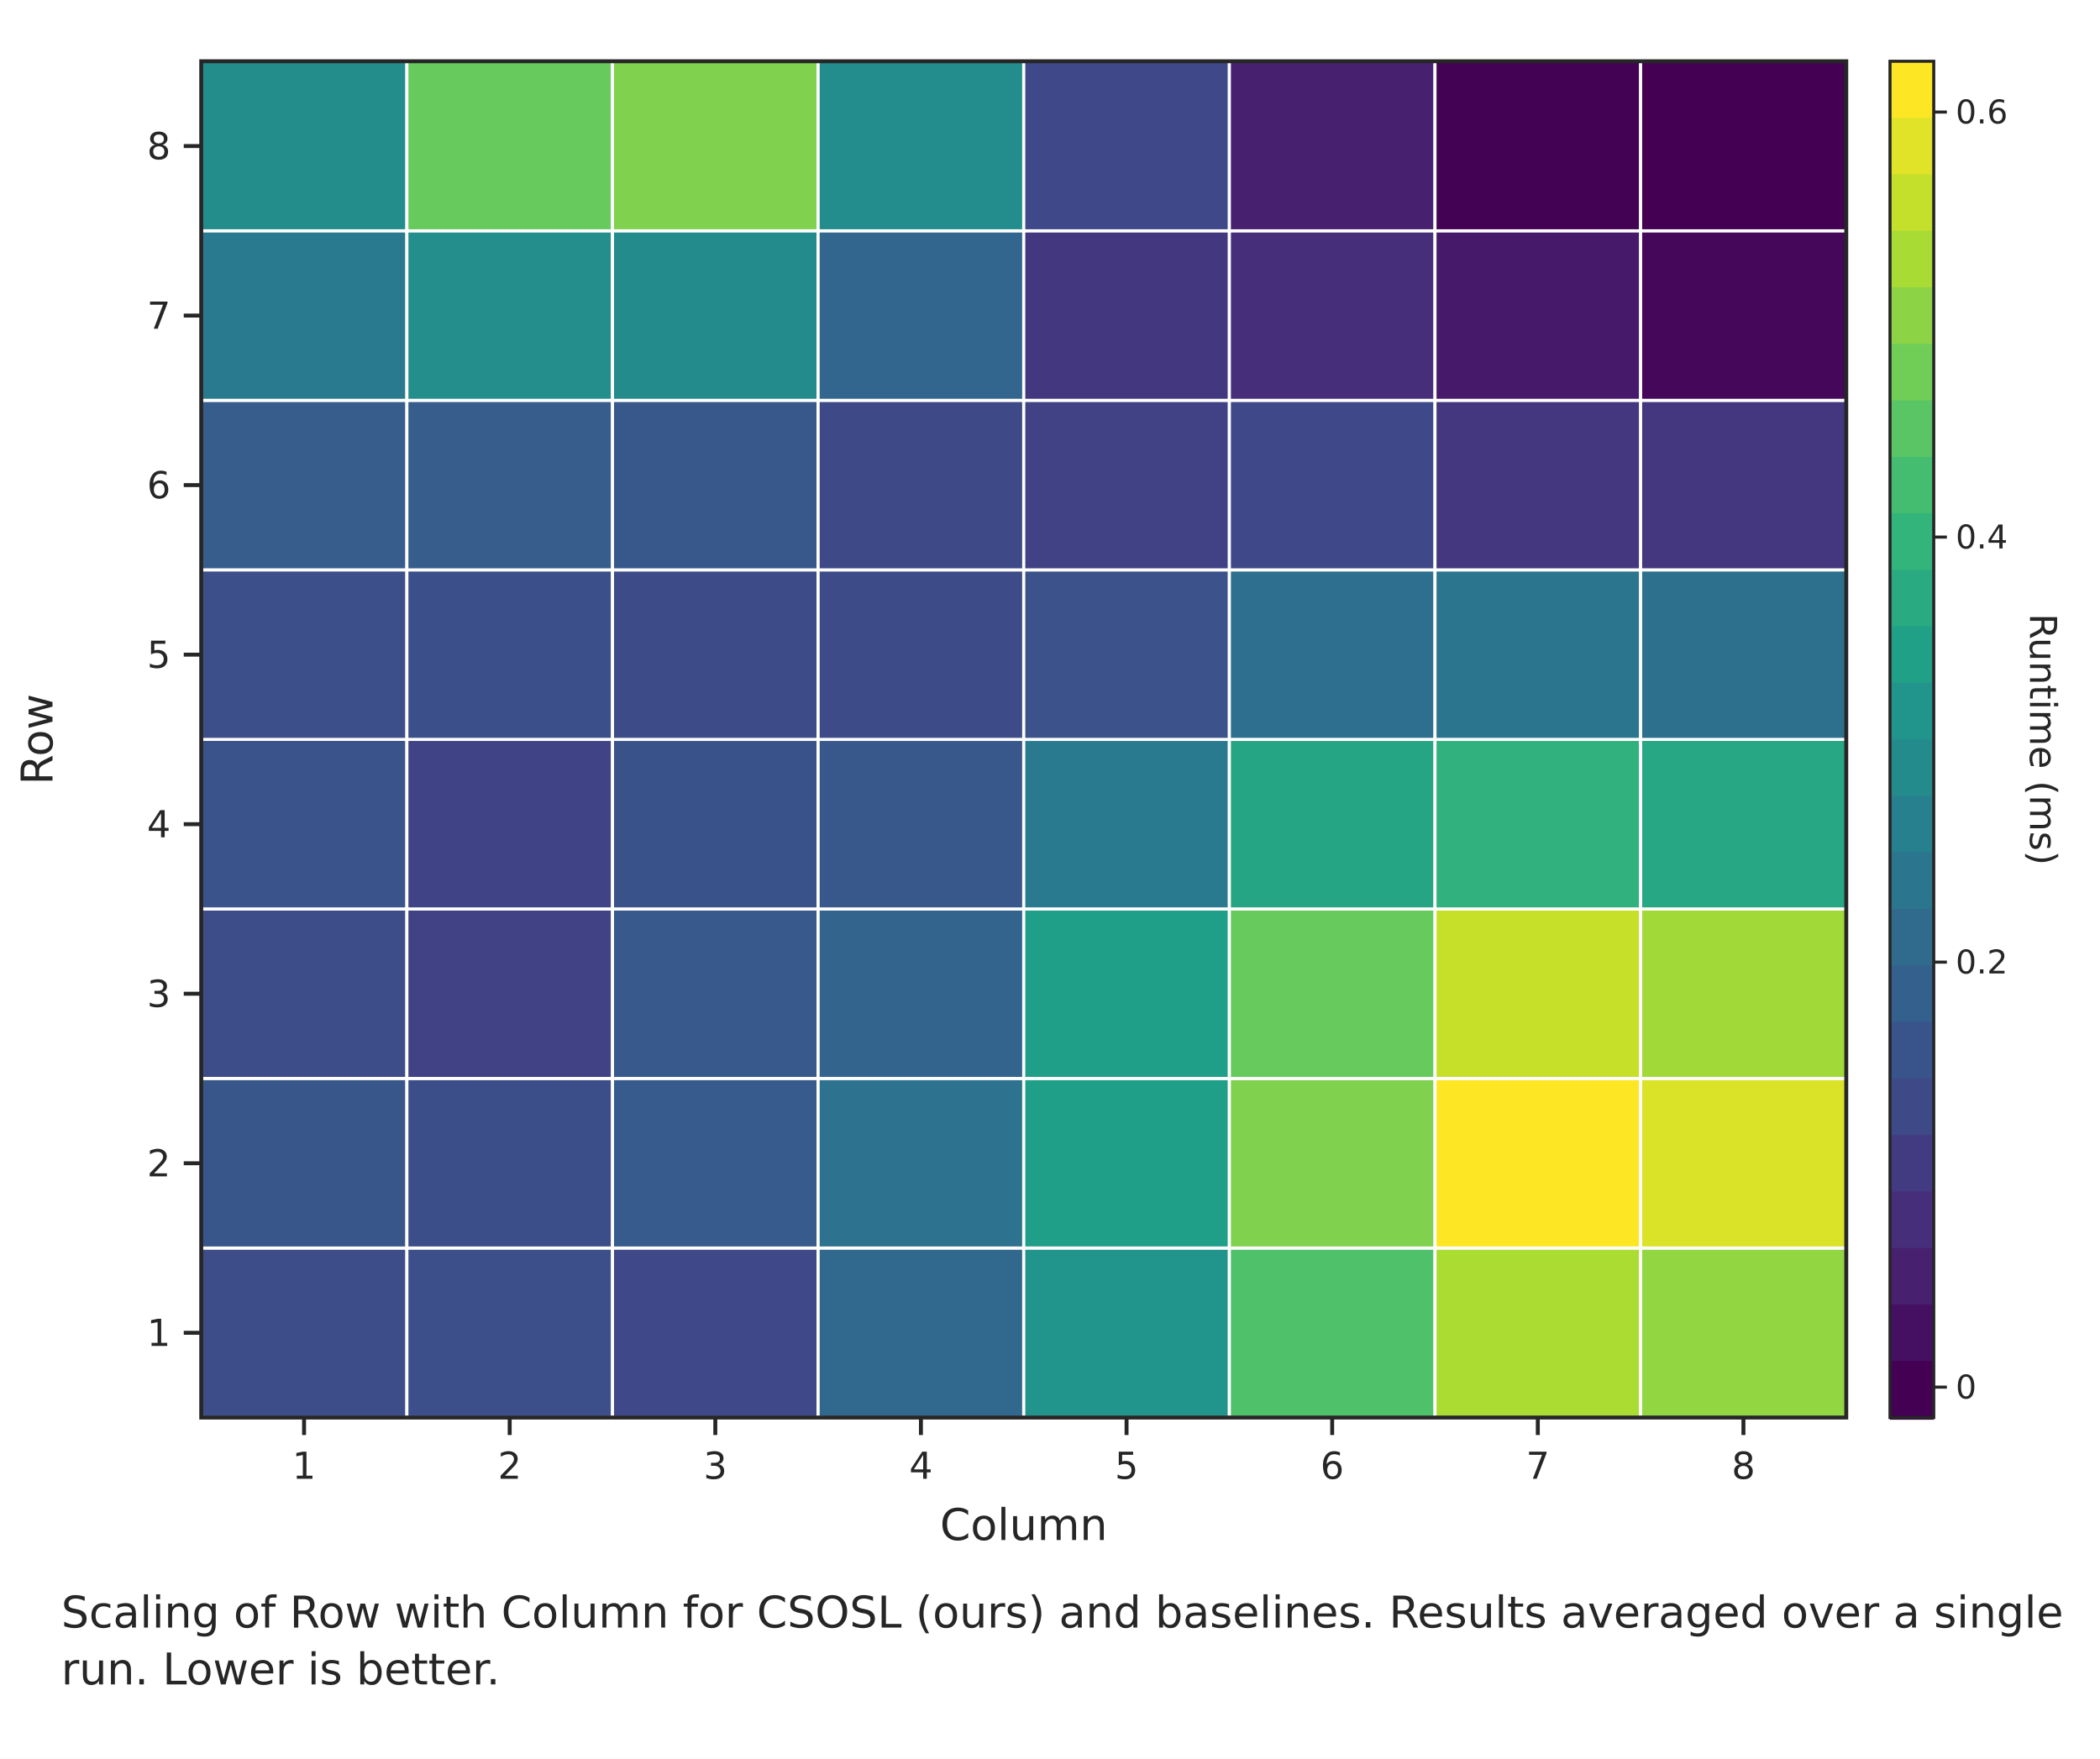
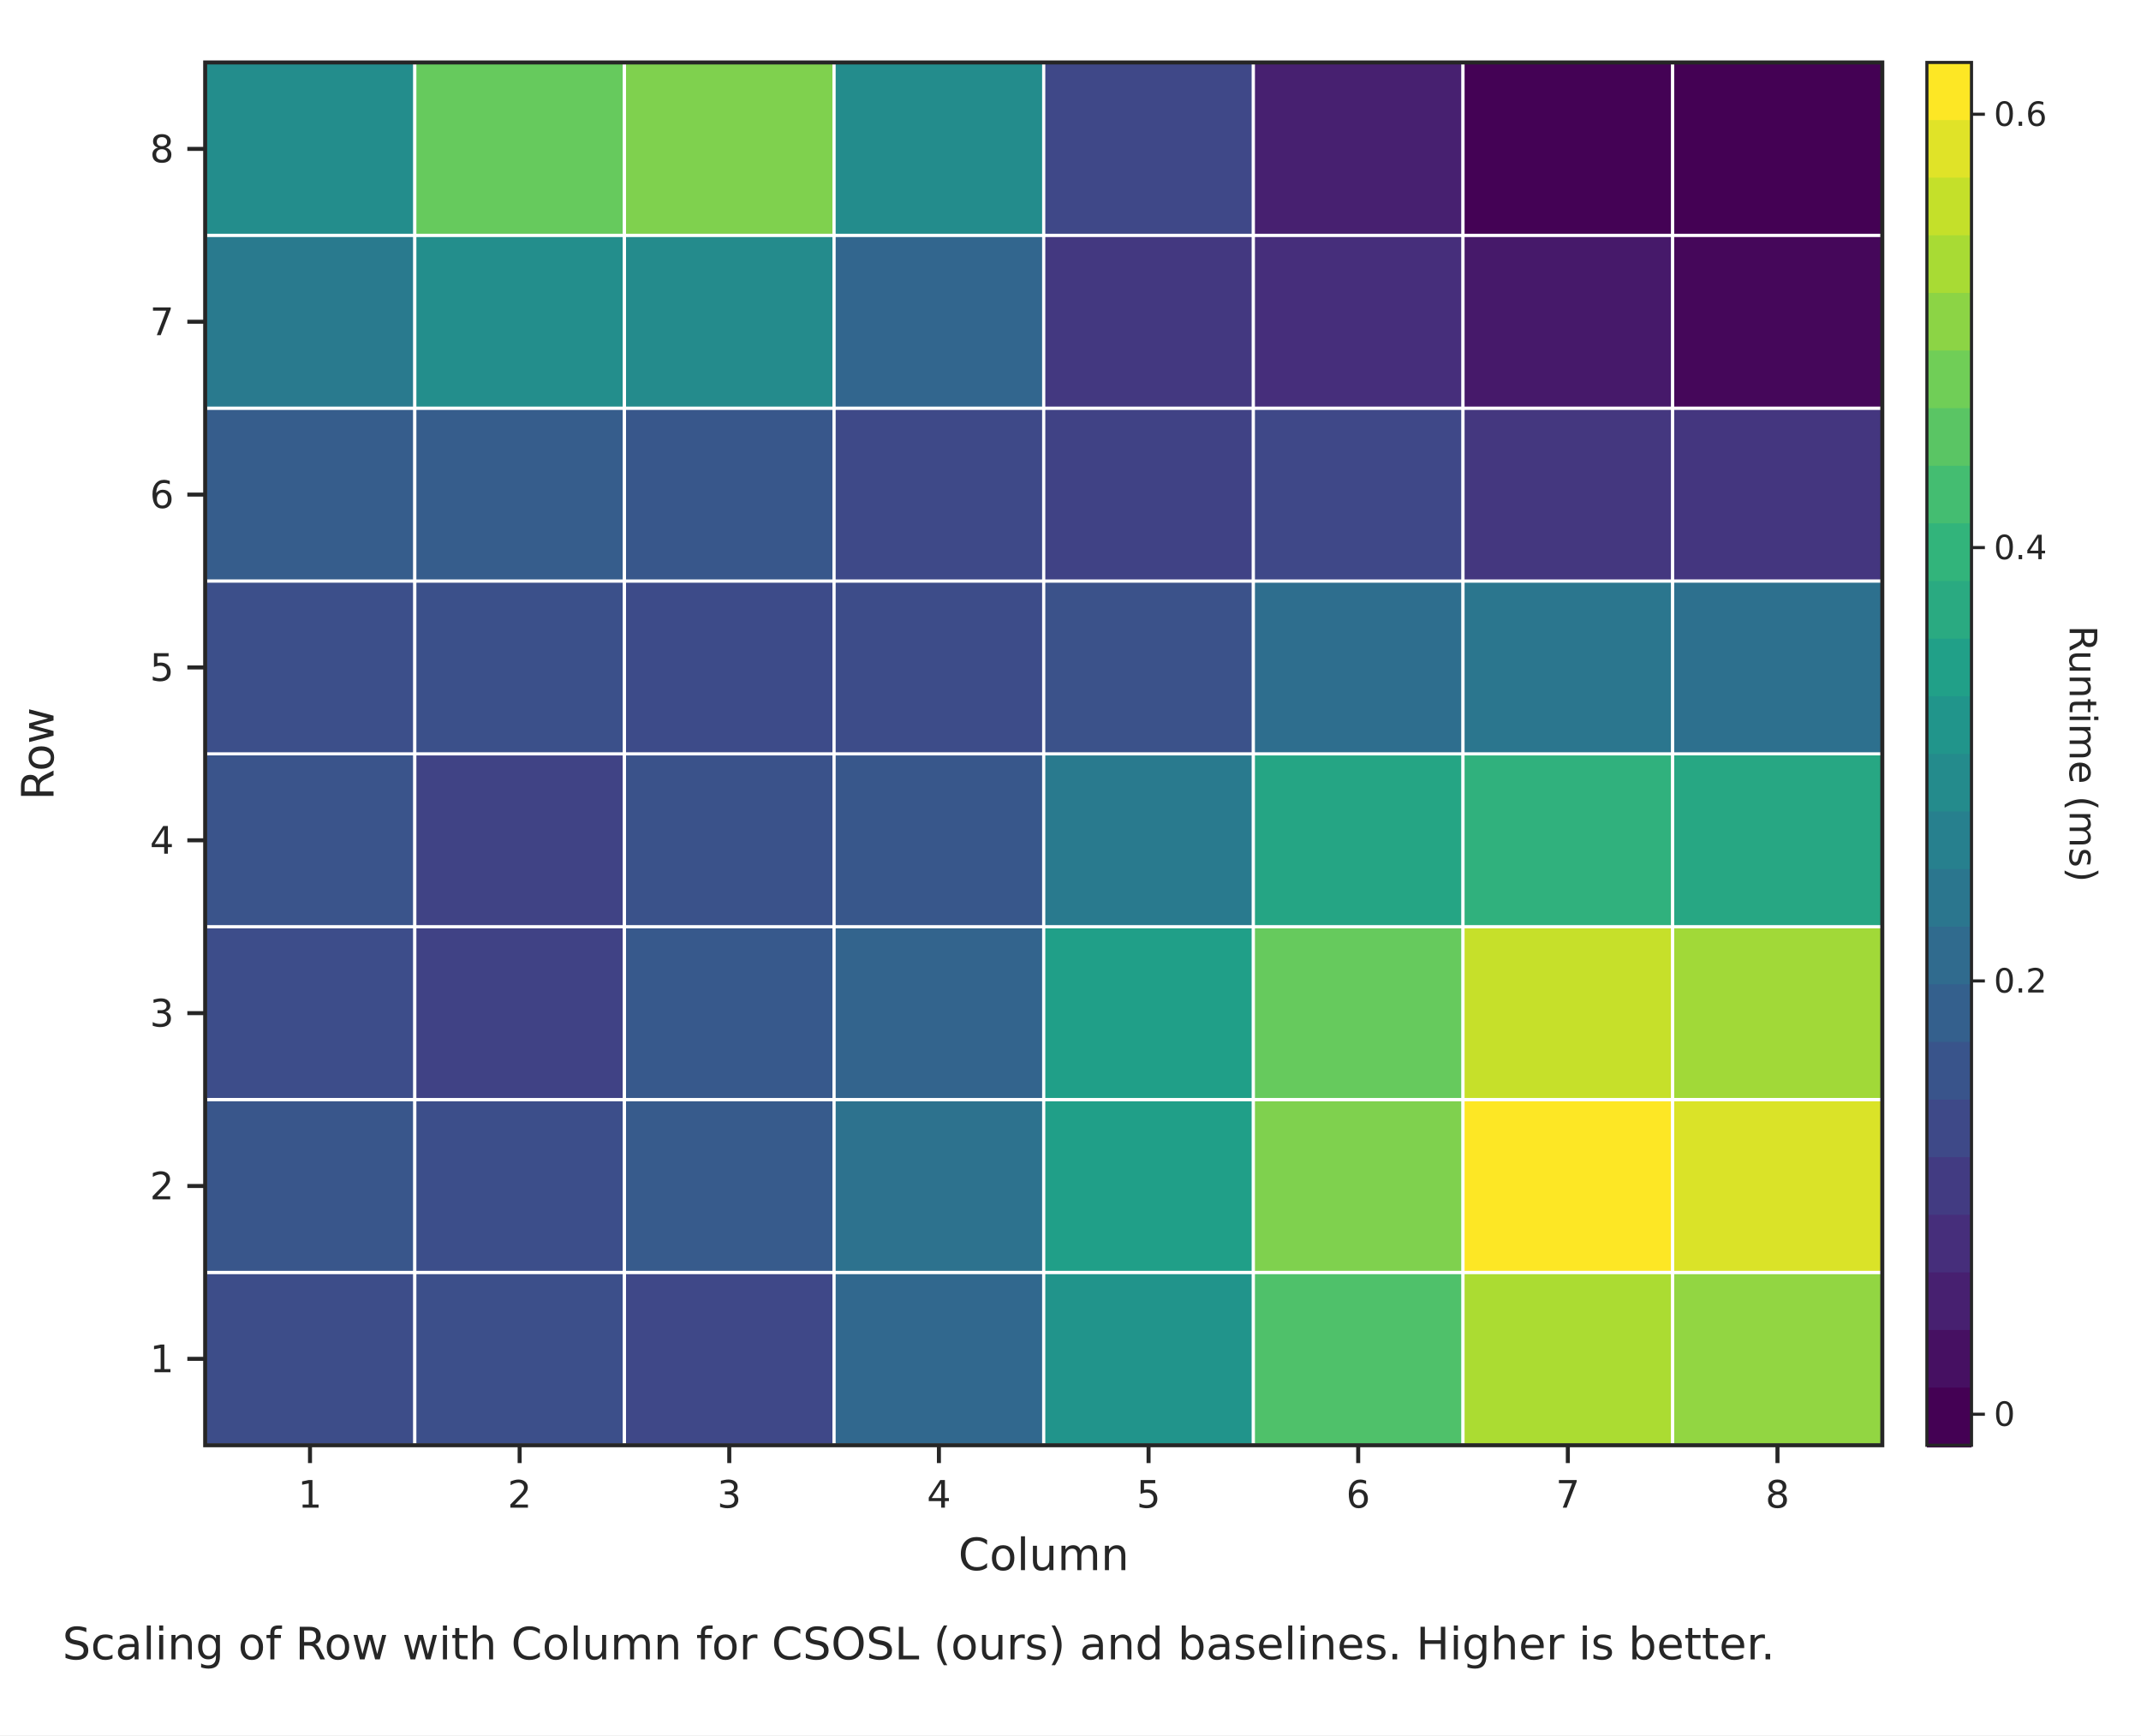
- <svg xmlns="http://www.w3.org/2000/svg" viewBox="0 0 480 402" width="480" height="402" font-family="'DejaVu Sans', 'Helvetica Neue', Helvetica, Arial, sans-serif" role="img">
+ <svg xmlns="http://www.w3.org/2000/svg" viewBox="0 0 480 389" width="480" height="389" font-family="'DejaVu Sans', 'Helvetica Neue', Helvetica, Arial, sans-serif" role="img">
  <defs>
    <pattern id="hatch0" width="5" height="5" patternUnits="userSpaceOnUse" patternTransform="rotate(45)">
      <line x1="0" y1="0" x2="0" y2="5" stroke="#555555" stroke-width="1" />
    </pattern>
    <pattern id="hatch1" width="5" height="5" patternUnits="userSpaceOnUse" patternTransform="rotate(135)">
      <line x1="0" y1="0" x2="0" y2="5" stroke="#555555" stroke-width="1" />
    </pattern>
    <pattern id="hatch2" width="5" height="5" patternUnits="userSpaceOnUse" patternTransform="rotate(0)">
      <line x1="0" y1="0" x2="0" y2="5" stroke="#555555" stroke-width="1" />
    </pattern>
    <pattern id="hatch3" width="5" height="5" patternUnits="userSpaceOnUse" patternTransform="rotate(90)">
      <line x1="0" y1="0" x2="0" y2="5" stroke="#555555" stroke-width="1" />
    </pattern>
  </defs>
-   <rect x="0" y="0" width="480" height="402" fill="#ffffff" />
+   <rect x="0" y="0" width="480" height="389" fill="#ffffff" />
  <g transform="translate(0,0)">
    <clipPath id="clip0">
      <rect x="46" y="14" width="376" height="310" />
    </clipPath>
    <g clip-path="url(#clip0)">
      <rect x="46" y="285.25" width="47" height="38.75" fill="rgb(61,77,137)" stroke="#ffffff" stroke-width="0.7" />
      <rect x="93" y="285.25" width="47" height="38.75" fill="rgb(60,79,138)" stroke="#ffffff" stroke-width="0.7" />
      <rect x="140" y="285.25" width="47" height="38.75" fill="rgb(63,72,136)" stroke="#ffffff" stroke-width="0.7" />
      <rect x="187" y="285.25" width="47" height="38.75" fill="rgb(49,104,142)" stroke="#ffffff" stroke-width="0.7" />
      <rect x="234" y="285.25" width="47" height="38.75" fill="rgb(33,148,139)" stroke="#ffffff" stroke-width="0.7" />
      <rect x="281" y="285.25" width="47" height="38.75" fill="rgb(79,193,106)" stroke="#ffffff" stroke-width="0.7" />
      <rect x="328" y="285.25" width="47" height="38.75" fill="rgb(171,220,50)" stroke="#ffffff" stroke-width="0.7" />
      <rect x="375" y="285.25" width="47" height="38.75" fill="rgb(146,214,66)" stroke="#ffffff" stroke-width="0.7" />
      <rect x="46" y="246.5" width="47" height="38.75" fill="rgb(57,86,139)" stroke="#ffffff" stroke-width="0.7" />
      <rect x="93" y="246.5" width="47" height="38.75" fill="rgb(60,78,138)" stroke="#ffffff" stroke-width="0.7" />
      <rect x="140" y="246.5" width="47" height="38.75" fill="rgb(55,91,140)" stroke="#ffffff" stroke-width="0.7" />
      <rect x="187" y="246.5" width="47" height="38.75" fill="rgb(45,114,142)" stroke="#ffffff" stroke-width="0.7" />
      <rect x="234" y="246.5" width="47" height="38.75" fill="rgb(32,159,136)" stroke="#ffffff" stroke-width="0.7" />
      <rect x="281" y="246.5" width="47" height="38.75" fill="rgb(127,209,78)" stroke="#ffffff" stroke-width="0.7" />
      <rect x="328" y="246.5" width="47" height="38.75" fill="rgb(253,231,37)" stroke="#ffffff" stroke-width="0.7" />
      <rect x="375" y="246.5" width="47" height="38.75" fill="rgb(218,227,40)" stroke="#ffffff" stroke-width="0.7" />
      <rect x="46" y="207.75" width="47" height="38.75" fill="rgb(61,77,138)" stroke="#ffffff" stroke-width="0.7" />
      <rect x="93" y="207.75" width="47" height="38.75" fill="rgb(64,66,133)" stroke="#ffffff" stroke-width="0.7" />
      <rect x="140" y="207.75" width="47" height="38.75" fill="rgb(55,89,140)" stroke="#ffffff" stroke-width="0.7" />
      <rect x="187" y="207.75" width="47" height="38.75" fill="rgb(51,100,141)" stroke="#ffffff" stroke-width="0.7" />
      <rect x="234" y="207.75" width="47" height="38.75" fill="rgb(32,159,136)" stroke="#ffffff" stroke-width="0.7" />
      <rect x="281" y="207.75" width="47" height="38.75" fill="rgb(102,202,93)" stroke="#ffffff" stroke-width="0.7" />
      <rect x="328" y="207.75" width="47" height="38.75" fill="rgb(198,224,42)" stroke="#ffffff" stroke-width="0.7" />
      <rect x="375" y="207.75" width="47" height="38.75" fill="rgb(161,217,56)" stroke="#ffffff" stroke-width="0.7" />
      <rect x="46" y="169" width="47" height="38.75" fill="rgb(58,84,139)" stroke="#ffffff" stroke-width="0.7" />
      <rect x="93" y="169" width="47" height="38.75" fill="rgb(64,67,133)" stroke="#ffffff" stroke-width="0.7" />
      <rect x="140" y="169" width="47" height="38.75" fill="rgb(58,82,138)" stroke="#ffffff" stroke-width="0.7" />
      <rect x="187" y="169" width="47" height="38.75" fill="rgb(56,87,139)" stroke="#ffffff" stroke-width="0.7" />
      <rect x="234" y="169" width="47" height="38.75" fill="rgb(41,122,142)" stroke="#ffffff" stroke-width="0.7" />
      <rect x="281" y="169" width="47" height="38.75" fill="rgb(37,165,132)" stroke="#ffffff" stroke-width="0.7" />
      <rect x="328" y="169" width="47" height="38.75" fill="rgb(48,177,125)" stroke="#ffffff" stroke-width="0.7" />
      <rect x="375" y="169" width="47" height="38.75" fill="rgb(39,167,131)" stroke="#ffffff" stroke-width="0.7" />
      <rect x="46" y="130.25" width="47" height="38.75" fill="rgb(60,79,138)" stroke="#ffffff" stroke-width="0.7" />
      <rect x="93" y="130.25" width="47" height="38.75" fill="rgb(59,80,138)" stroke="#ffffff" stroke-width="0.7" />
      <rect x="140" y="130.25" width="47" height="38.75" fill="rgb(61,75,137)" stroke="#ffffff" stroke-width="0.7" />
      <rect x="187" y="130.25" width="47" height="38.75" fill="rgb(61,76,137)" stroke="#ffffff" stroke-width="0.7" />
      <rect x="234" y="130.25" width="47" height="38.75" fill="rgb(59,82,138)" stroke="#ffffff" stroke-width="0.7" />
      <rect x="281" y="130.25" width="47" height="38.75" fill="rgb(46,110,142)" stroke="#ffffff" stroke-width="0.7" />
      <rect x="328" y="130.25" width="47" height="38.75" fill="rgb(43,118,142)" stroke="#ffffff" stroke-width="0.7" />
      <rect x="375" y="130.25" width="47" height="38.75" fill="rgb(45,112,142)" stroke="#ffffff" stroke-width="0.7" />
      <rect x="46" y="91.5" width="47" height="38.75" fill="rgb(54,93,140)" stroke="#ffffff" stroke-width="0.7" />
      <rect x="93" y="91.5" width="47" height="38.75" fill="rgb(54,93,140)" stroke="#ffffff" stroke-width="0.7" />
      <rect x="140" y="91.5" width="47" height="38.75" fill="rgb(56,87,139)" stroke="#ffffff" stroke-width="0.7" />
      <rect x="187" y="91.5" width="47" height="38.75" fill="rgb(62,73,136)" stroke="#ffffff" stroke-width="0.7" />
      <rect x="234" y="91.5" width="47" height="38.75" fill="rgb(64,66,133)" stroke="#ffffff" stroke-width="0.7" />
      <rect x="281" y="91.5" width="47" height="38.75" fill="rgb(63,72,136)" stroke="#ffffff" stroke-width="0.7" />
      <rect x="328" y="91.5" width="47" height="38.75" fill="rgb(68,55,127)" stroke="#ffffff" stroke-width="0.7" />
      <rect x="375" y="91.5" width="47" height="38.75" fill="rgb(68,54,127)" stroke="#ffffff" stroke-width="0.7" />
      <rect x="46" y="52.75" width="47" height="38.75" fill="rgb(41,122,142)" stroke="#ffffff" stroke-width="0.7" />
      <rect x="93" y="52.75" width="47" height="38.75" fill="rgb(35,142,140)" stroke="#ffffff" stroke-width="0.7" />
      <rect x="140" y="52.75" width="47" height="38.75" fill="rgb(36,139,140)" stroke="#ffffff" stroke-width="0.7" />
      <rect x="187" y="52.75" width="47" height="38.75" fill="rgb(50,102,142)" stroke="#ffffff" stroke-width="0.7" />
      <rect x="234" y="52.75" width="47" height="38.75" fill="rgb(67,56,128)" stroke="#ffffff" stroke-width="0.7" />
      <rect x="281" y="52.75" width="47" height="38.75" fill="rgb(70,46,123)" stroke="#ffffff" stroke-width="0.7" />
      <rect x="328" y="52.75" width="47" height="38.75" fill="rgb(70,25,106)" stroke="#ffffff" stroke-width="0.7" />
      <rect x="375" y="52.75" width="47" height="38.75" fill="rgb(69,7,90)" stroke="#ffffff" stroke-width="0.7" />
      <rect x="46" y="14" width="47" height="38.75" fill="rgb(35,141,140)" stroke="#ffffff" stroke-width="0.7" />
      <rect x="93" y="14" width="47" height="38.75" fill="rgb(102,202,93)" stroke="#ffffff" stroke-width="0.7" />
      <rect x="140" y="14" width="47" height="38.75" fill="rgb(127,209,78)" stroke="#ffffff" stroke-width="0.7" />
      <rect x="187" y="14" width="47" height="38.75" fill="rgb(35,140,140)" stroke="#ffffff" stroke-width="0.7" />
      <rect x="234" y="14" width="47" height="38.75" fill="rgb(63,72,136)" stroke="#ffffff" stroke-width="0.7" />
      <rect x="281" y="14" width="47" height="38.75" fill="rgb(71,32,112)" stroke="#ffffff" stroke-width="0.7" />
      <rect x="328" y="14" width="47" height="38.75" fill="rgb(68,2,85)" stroke="#ffffff" stroke-width="0.7" />
      <rect x="375" y="14" width="47" height="38.75" fill="rgb(68,1,84)" stroke="#ffffff" stroke-width="0.7" />
    </g>
    <rect x="432" y="14" width="10" height="13.42" fill="rgb(253,231,37)" />
    <rect x="432" y="26.92" width="10" height="13.42" fill="rgb(224,227,40)" />
    <rect x="432" y="39.83" width="10" height="13.42" fill="rgb(196,224,42)" />
    <rect x="432" y="52.75" width="10" height="13.42" fill="rgb(168,219,52)" />
    <rect x="432" y="65.67" width="10" height="13.42" fill="rgb(140,212,69)" />
    <rect x="432" y="78.58" width="10" height="13.42" fill="rgb(112,206,87)" />
    <rect x="432" y="91.5" width="10" height="13.42" fill="rgb(90,197,100)" />
    <rect x="432" y="104.42" width="10" height="13.42" fill="rgb(68,189,113)" />
    <rect x="432" y="117.33" width="10" height="13.42" fill="rgb(50,180,123)" />
    <rect x="432" y="130.25" width="10" height="13.42" fill="rgb(42,170,129)" />
    <rect x="432" y="143.17" width="10" height="13.42" fill="rgb(33,160,136)" />
    <rect x="432" y="156.08" width="10" height="13.42" fill="rgb(33,149,139)" />
    <rect x="432" y="169" width="10" height="13.42" fill="rgb(36,139,140)" />
    <rect x="432" y="181.92" width="10" height="13.42" fill="rgb(39,128,142)" />
    <rect x="432" y="194.83" width="10" height="13.42" fill="rgb(43,118,142)" />
    <rect x="432" y="207.75" width="10" height="13.42" fill="rgb(48,107,142)" />
    <rect x="432" y="220.67" width="10" height="13.42" fill="rgb(52,96,141)" />
    <rect x="432" y="233.58" width="10" height="13.42" fill="rgb(57,84,139)" />
    <rect x="432" y="246.5" width="10" height="13.42" fill="rgb(62,73,136)" />
    <rect x="432" y="259.42" width="10" height="13.42" fill="rgb(66,59,130)" />
    <rect x="432" y="272.33" width="10" height="13.42" fill="rgb(70,46,123)" />
    <rect x="432" y="285.25" width="10" height="13.42" fill="rgb(71,32,112)" />
    <rect x="432" y="298.17" width="10" height="13.42" fill="rgb(70,16,98)" />
    <rect x="432" y="311.08" width="10" height="13.42" fill="rgb(68,1,84)" />
    <rect x="432" y="14" width="10" height="310" fill="none" stroke="#262626" stroke-width="0.7" />
    <line x1="442" y1="317.05" x2="445" y2="317.05" stroke="#262626" stroke-width="0.7" />
    <text x="447" y="319.65" font-size="7.5" text-anchor="start" fill="#262626">0</text>
    <line x1="442" y1="219.91" x2="445" y2="219.91" stroke="#262626" stroke-width="0.7" />
    <text x="447" y="222.51" font-size="7.5" text-anchor="start" fill="#262626">0.2</text>
    <line x1="442" y1="122.76" x2="445" y2="122.76" stroke="#262626" stroke-width="0.7" />
    <text x="447" y="125.36" font-size="7.5" text-anchor="start" fill="#262626">0.4</text>
    <line x1="442" y1="25.61" x2="445" y2="25.61" stroke="#262626" stroke-width="0.7" />
    <text x="447" y="28.21" font-size="7.5" text-anchor="start" fill="#262626">0.6</text>
    <text x="464" y="169" font-size="8.5" fill="#262626" text-anchor="middle" transform="rotate(90 464 169)">Runtime (ms)</text>
    <rect x="46" y="14" width="376" height="310" fill="none" stroke="#262626" stroke-width="0.9" />
    <line x1="69.5" y1="324" x2="69.5" y2="328" stroke="#262626" stroke-width="0.9" />
    <text x="69.5" y="338" font-size="8.5" text-anchor="middle" fill="#262626">1</text>
    <line x1="116.5" y1="324" x2="116.5" y2="328" stroke="#262626" stroke-width="0.9" />
    <text x="116.5" y="338" font-size="8.5" text-anchor="middle" fill="#262626">2</text>
    <line x1="163.5" y1="324" x2="163.5" y2="328" stroke="#262626" stroke-width="0.9" />
    <text x="163.5" y="338" font-size="8.5" text-anchor="middle" fill="#262626">3</text>
    <line x1="210.5" y1="324" x2="210.5" y2="328" stroke="#262626" stroke-width="0.9" />
    <text x="210.5" y="338" font-size="8.5" text-anchor="middle" fill="#262626">4</text>
    <line x1="257.5" y1="324" x2="257.5" y2="328" stroke="#262626" stroke-width="0.9" />
    <text x="257.5" y="338" font-size="8.5" text-anchor="middle" fill="#262626">5</text>
    <line x1="304.5" y1="324" x2="304.5" y2="328" stroke="#262626" stroke-width="0.9" />
    <text x="304.5" y="338" font-size="8.5" text-anchor="middle" fill="#262626">6</text>
    <line x1="351.5" y1="324" x2="351.5" y2="328" stroke="#262626" stroke-width="0.9" />
    <text x="351.5" y="338" font-size="8.5" text-anchor="middle" fill="#262626">7</text>
    <line x1="398.5" y1="324" x2="398.5" y2="328" stroke="#262626" stroke-width="0.9" />
    <text x="398.5" y="338" font-size="8.5" text-anchor="middle" fill="#262626">8</text>
    <line x1="46" y1="304.63" x2="42" y2="304.63" stroke="#262626" stroke-width="0.9" />
    <text x="39" y="307.63" font-size="8.5" text-anchor="end" fill="#262626">1</text>
    <line x1="46" y1="265.88" x2="42" y2="265.88" stroke="#262626" stroke-width="0.9" />
    <text x="39" y="268.88" font-size="8.5" text-anchor="end" fill="#262626">2</text>
    <line x1="46" y1="227.13" x2="42" y2="227.13" stroke="#262626" stroke-width="0.9" />
    <text x="39" y="230.13" font-size="8.5" text-anchor="end" fill="#262626">3</text>
    <line x1="46" y1="188.38" x2="42" y2="188.38" stroke="#262626" stroke-width="0.9" />
    <text x="39" y="191.38" font-size="8.5" text-anchor="end" fill="#262626">4</text>
    <line x1="46" y1="149.63" x2="42" y2="149.63" stroke="#262626" stroke-width="0.9" />
    <text x="39" y="152.63" font-size="8.5" text-anchor="end" fill="#262626">5</text>
    <line x1="46" y1="110.88" x2="42" y2="110.88" stroke="#262626" stroke-width="0.9" />
    <text x="39" y="113.88" font-size="8.5" text-anchor="end" fill="#262626">6</text>
    <line x1="46" y1="72.13" x2="42" y2="72.13" stroke="#262626" stroke-width="0.9" />
    <text x="39" y="75.13" font-size="8.5" text-anchor="end" fill="#262626">7</text>
    <line x1="46" y1="33.38" x2="42" y2="33.38" stroke="#262626" stroke-width="0.9" />
    <text x="39" y="36.38" font-size="8.5" text-anchor="end" fill="#262626">8</text>
    <text x="234" y="352" font-size="10" text-anchor="middle" fill="#262626">Column</text>
    <text x="12" y="169" font-size="10" fill="#262626" text-anchor="middle" transform="rotate(-90 12 169)">Row</text>
  </g>
-   <text x="14" y="372" font-size="10" text-anchor="start" fill="#262626">Scaling of Row with Column for CSOSL (ours) and baselines. Results averaged over a single</text>
-   <text x="14" y="385" font-size="10" text-anchor="start" fill="#262626">run. Lower is better.</text>
+   <text x="14" y="372" font-size="10" text-anchor="start" fill="#262626">Scaling of Row with Column for CSOSL (ours) and baselines. Higher is better.</text>
</svg>
